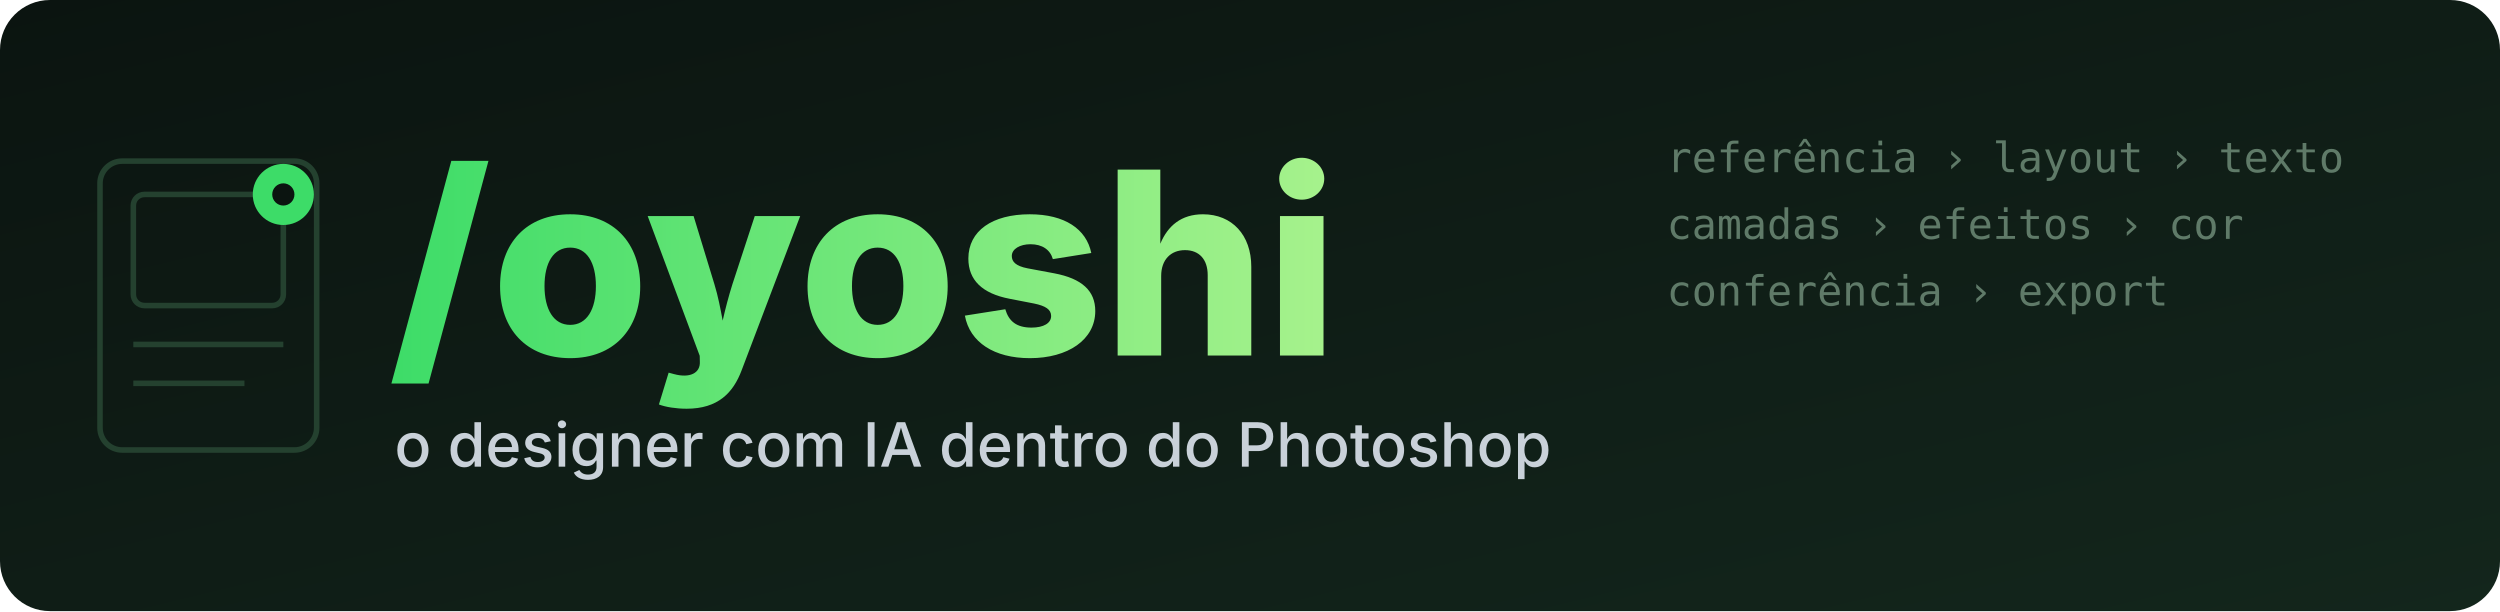
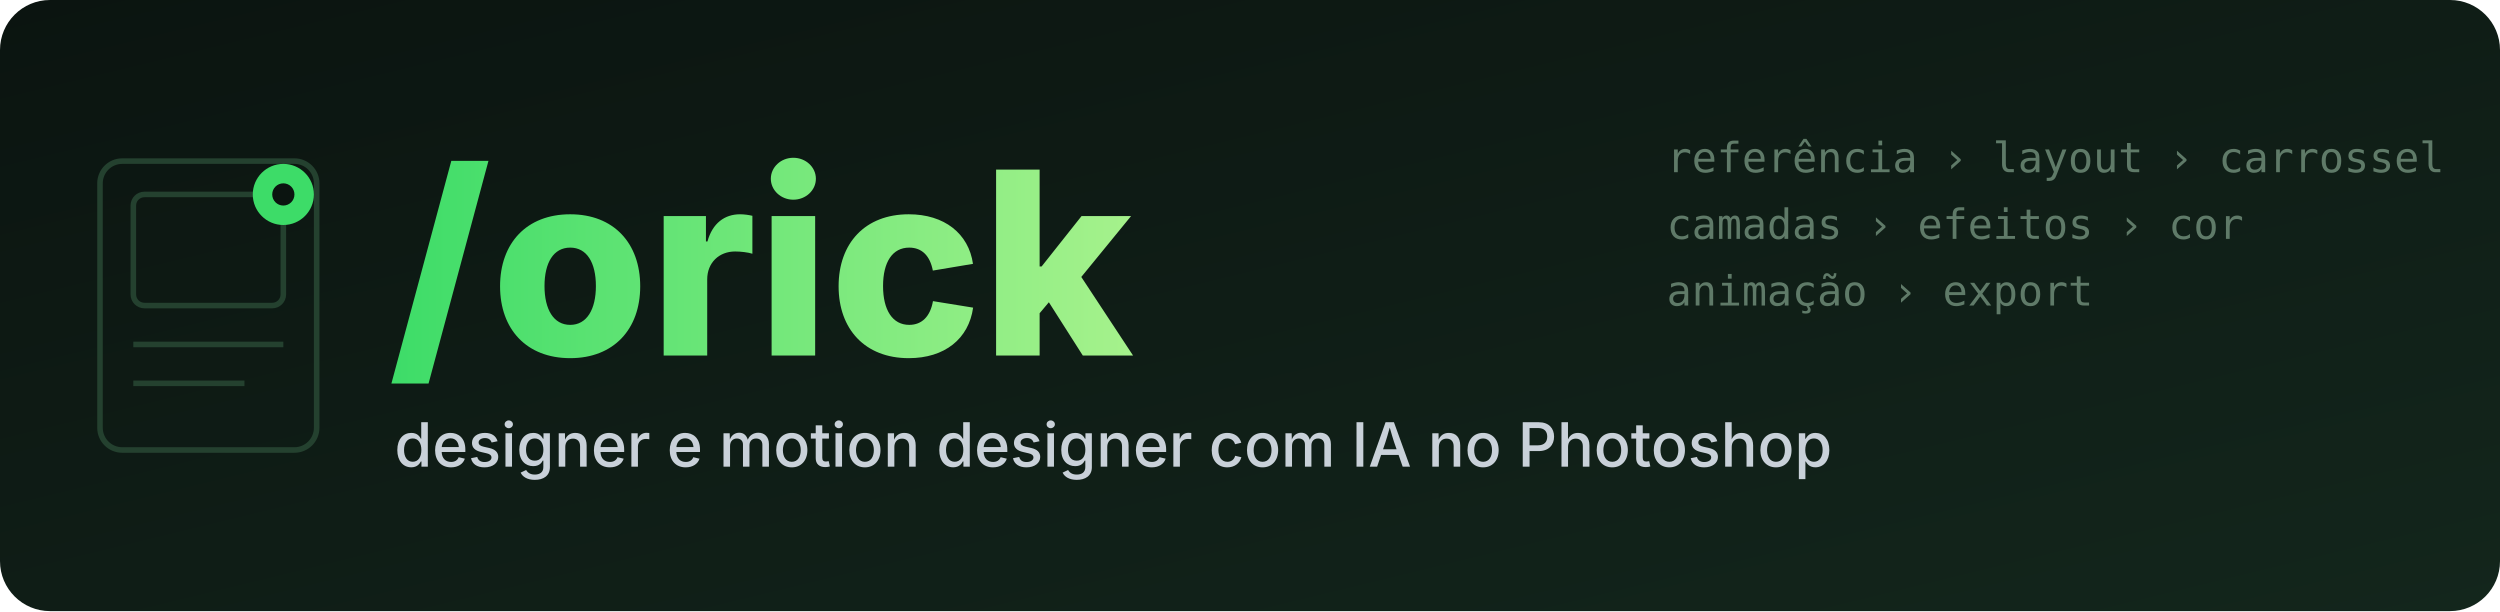
<svg xmlns="http://www.w3.org/2000/svg" width="900" height="220" viewBox="0 0 900 220">
  <defs>
    <linearGradient id="bg" x1="0" y1="0" x2="1" y2="1">
      <stop offset="0" stop-color="#0b1410" />
      <stop offset="1" stop-color="#13261c" />
    </linearGradient>
    <linearGradient id="tx" x1="0" y1="0" x2="1" y2="0">
      <stop offset="0" stop-color="#3ddc68" />
      <stop offset="1" stop-color="#a6f28c" />
    </linearGradient>
  </defs>
  <rect width="900" height="220" rx="18" fill="url(#bg)" />
  <g fill="none" stroke="#24412f" stroke-width="2">
    <rect x="36" y="58" width="78" height="104" rx="8" />
    <rect x="48" y="70" width="54" height="40" rx="4" />
    <line x1="48" y1="124" x2="102" y2="124" />
    <line x1="48" y1="138" x2="88" y2="138" />
  </g>
  <circle cx="102" cy="70" r="11" fill="#3ddc68" />
  <circle cx="102" cy="70" r="4" fill="#0b1410" />
-   <text x="140" y="128" font-family="Poppins, Inter, Helvetica, Arial, sans-serif" font-size="92" font-weight="800" fill="url(#tx)">/oyoshi</text>
-   <text x="142" y="168" font-family="Poppins, Inter, Helvetica, Arial, sans-serif" font-size="22" font-weight="500" fill="#c9d1d9">o designer com IA dentro do Photoshop</text>
+   <text x="140" y="128" font-family="Poppins, Inter, Helvetica, Arial, sans-serif" font-size="92" font-weight="800" fill="url(#tx)">/orick</text>
+   <text x="142" y="168" font-family="Poppins, Inter, Helvetica, Arial, sans-serif" font-size="22" font-weight="500" fill="#c9d1d9">designer e motion designer com IA no Photoshop</text>
  <g font-family="Menlo, monospace" font-size="15" fill="#5f7a68">
-     <text x="600" y="62">referência › layout › texto</text>
+     <text x="600" y="62">referência › layout › carrossel</text>
    <text x="600" y="86">camadas › efeitos › cor</text>
-     <text x="600" y="110">conferência › export</text>
+     <text x="600" y="110">animação › export</text>
  </g>
</svg>
